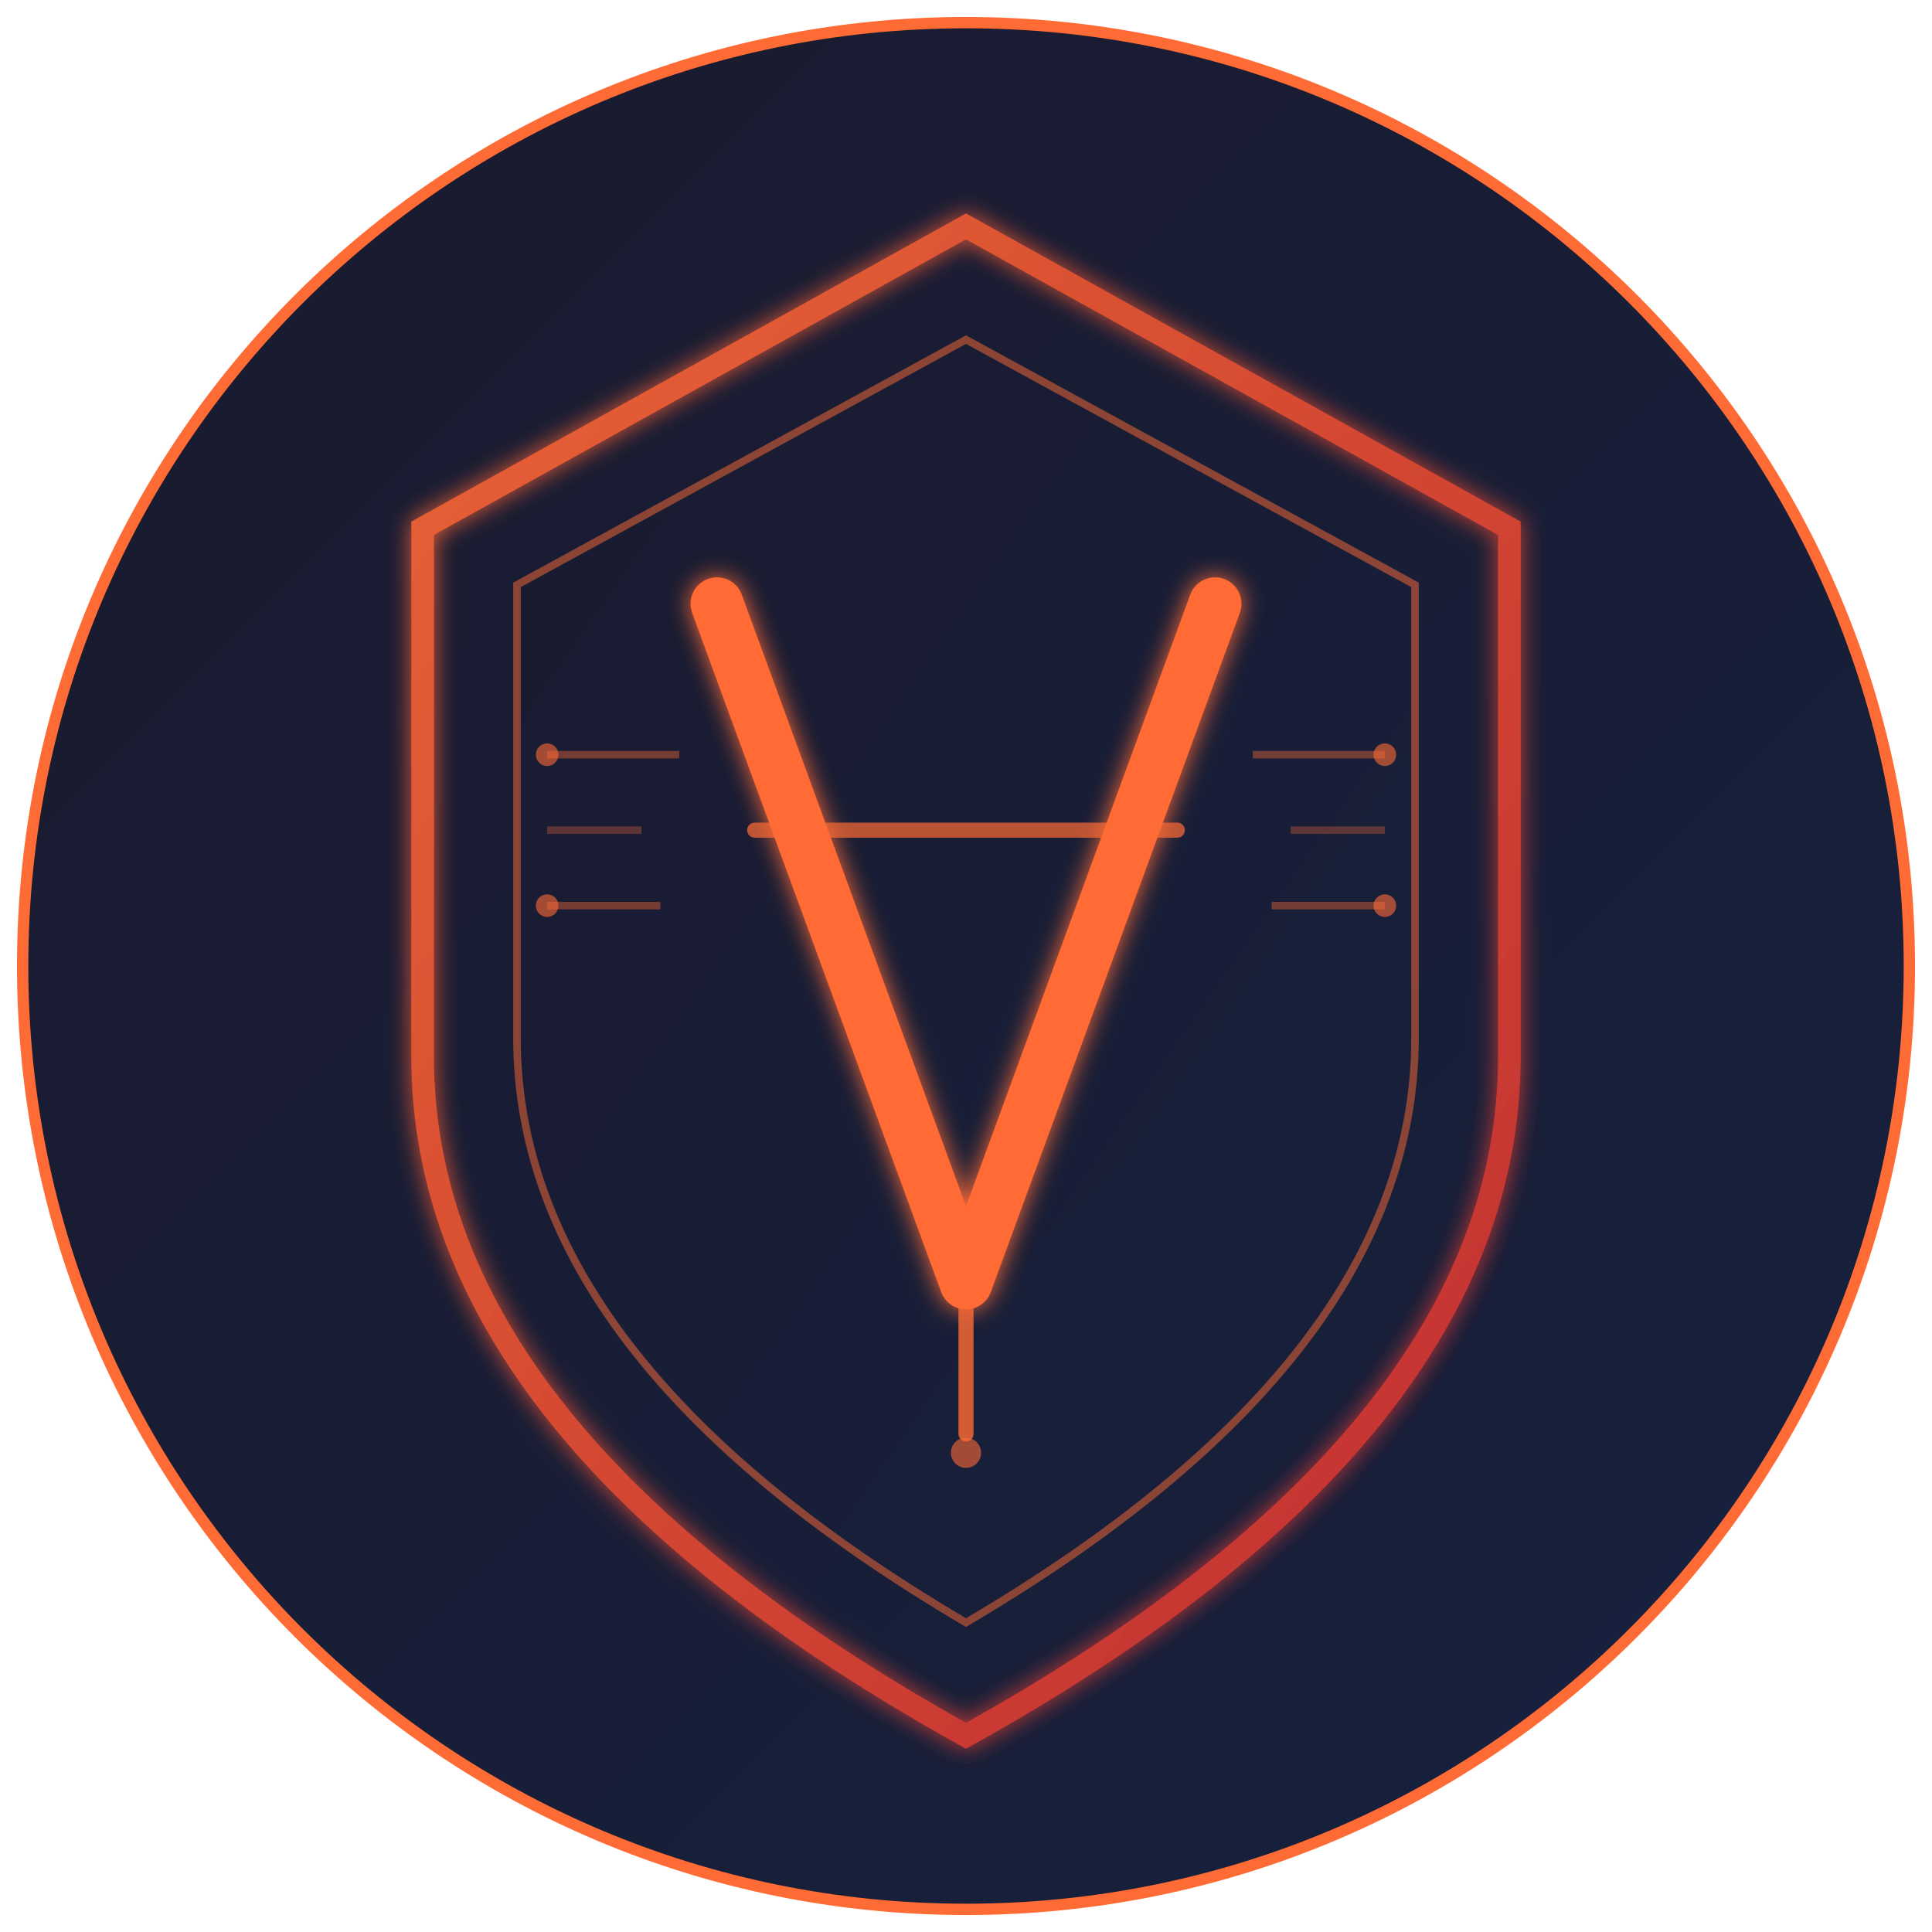
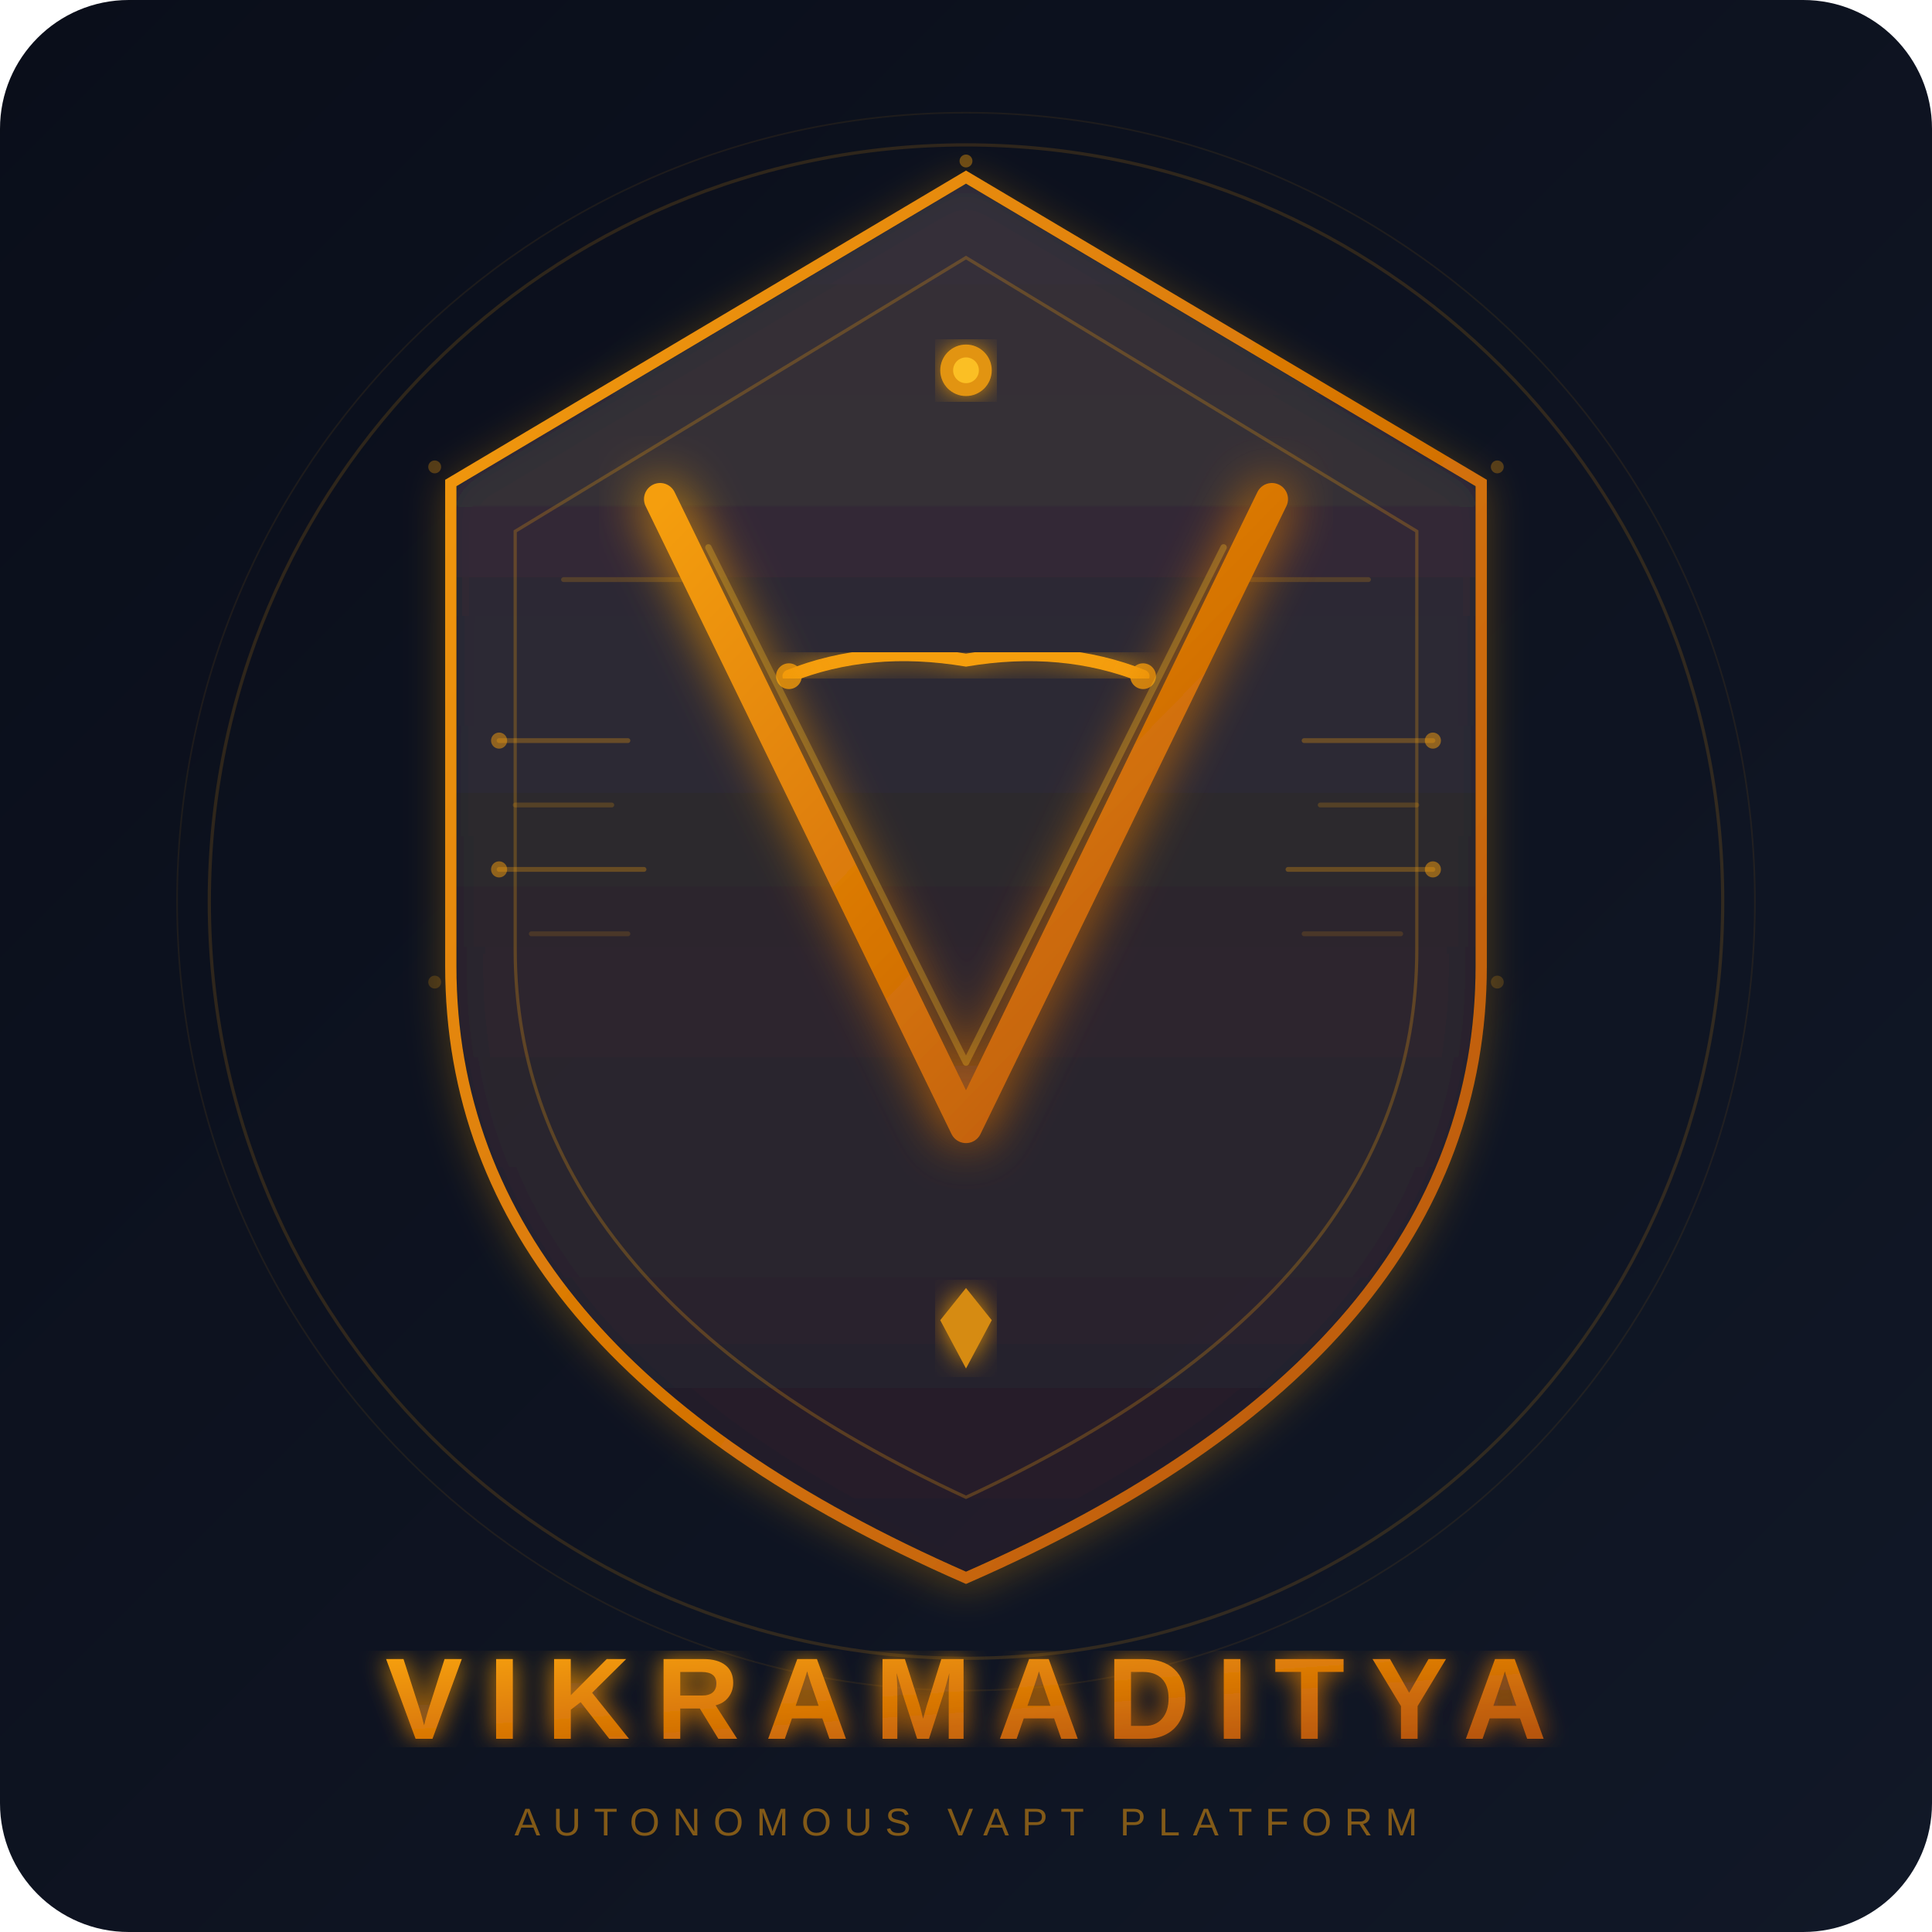
- <svg xmlns="http://www.w3.org/2000/svg" viewBox="0 0 512 512" width="512" height="512">
+ <svg xmlns="http://www.w3.org/2000/svg" viewBox="0 0 600 600" width="600" height="600">
  <defs>
-     <linearGradient id="shield" x1="0%" y1="0%" x2="100%" y2="100%">
-       <stop offset="0%" style="stop-color:#ff6b35;stop-opacity:1" />
-       <stop offset="100%" style="stop-color:#d32f2f;stop-opacity:1" />
+     <linearGradient id="bgGrad" x1="0%" y1="0%" x2="100%" y2="100%">
+       <stop offset="0%" stop-color="#0a0e1a" />
+       <stop offset="100%" stop-color="#111827" />
    </linearGradient>
-     <linearGradient id="inner" x1="0%" y1="0%" x2="100%" y2="100%">
-       <stop offset="0%" style="stop-color:#1a1a2e;stop-opacity:1" />
-       <stop offset="100%" style="stop-color:#16213e;stop-opacity:1" />
+     <linearGradient id="goldGrad" x1="0%" y1="0%" x2="100%" y2="100%">
+       <stop offset="0%" stop-color="#f59e0b" />
+       <stop offset="50%" stop-color="#d97706" />
+       <stop offset="100%" stop-color="#b45309" />
+     </linearGradient>
+     <linearGradient id="swordGrad" x1="50%" y1="0%" x2="50%" y2="100%">
+       <stop offset="0%" stop-color="#fbbf24" />
+       <stop offset="40%" stop-color="#f59e0b" />
+       <stop offset="100%" stop-color="#92400e" />
+     </linearGradient>
+     <linearGradient id="shieldFill" x1="50%" y1="0%" x2="50%" y2="100%">
+       <stop offset="0%" stop-color="#1e293b" stop-opacity="0.9" />
+       <stop offset="100%" stop-color="#0f172a" stop-opacity="0.95" />
    </linearGradient>
    <filter id="glow">
-       <feGaussianBlur stdDeviation="3" result="coloredBlur" />
+       <feGaussianBlur stdDeviation="4" result="blur" />
      <feMerge>
-         <feMergeNode in="coloredBlur" />
+         <feMergeNode in="blur" />
        <feMergeNode in="SourceGraphic" />
      </feMerge>
    </filter>
+     <filter id="softGlow">
+       <feGaussianBlur stdDeviation="8" result="blur" />
+       <feMerge>
+         <feMergeNode in="blur" />
+         <feMergeNode in="SourceGraphic" />
+       </feMerge>
+     </filter>
+     <filter id="shadow">
+       <feDropShadow dx="0" dy="2" stdDeviation="6" flood-color="#f59e0b" flood-opacity="0.3" />
+     </filter>
  </defs>
-   <circle cx="256" cy="256" r="250" fill="url(#inner)" stroke="#ff6b35" stroke-width="3" />
-   <path d="M256 60 L400 140 L400 280 Q400 380 256 460 Q112 380 112 280 L112 140 Z" fill="none" stroke="url(#shield)" stroke-width="6" opacity="0.9" filter="url(#glow)" />
-   <path d="M256 90 L375 155 L375 275 Q375 360 256 430 Q137 360 137 275 L137 155 Z" fill="url(#inner)" stroke="#ff6b35" stroke-width="2" opacity="0.5" />
-   <path d="M190 160 L256 340 L322 160" fill="none" stroke="#ff6b35" stroke-width="14" stroke-linecap="round" stroke-linejoin="round" filter="url(#glow)" />
-   <line x1="200" y1="220" x2="312" y2="220" stroke="#ff6b35" stroke-width="4" stroke-linecap="round" opacity="0.7" />
-   <line x1="145" y1="200" x2="180" y2="200" stroke="#ff6b35" stroke-width="2" opacity="0.4" />
-   <line x1="145" y1="220" x2="170" y2="220" stroke="#ff6b35" stroke-width="2" opacity="0.3" />
-   <line x1="145" y1="240" x2="175" y2="240" stroke="#ff6b35" stroke-width="2" opacity="0.4" />
-   <line x1="332" y1="200" x2="367" y2="200" stroke="#ff6b35" stroke-width="2" opacity="0.4" />
-   <line x1="342" y1="220" x2="367" y2="220" stroke="#ff6b35" stroke-width="2" opacity="0.3" />
-   <line x1="337" y1="240" x2="367" y2="240" stroke="#ff6b35" stroke-width="2" opacity="0.4" />
-   <circle cx="145" cy="200" r="3" fill="#ff6b35" opacity="0.6" />
-   <circle cx="145" cy="240" r="3" fill="#ff6b35" opacity="0.6" />
-   <circle cx="367" cy="200" r="3" fill="#ff6b35" opacity="0.6" />
-   <circle cx="367" cy="240" r="3" fill="#ff6b35" opacity="0.6" />
-   <line x1="256" y1="340" x2="256" y2="380" stroke="#ff6b35" stroke-width="4" stroke-linecap="round" opacity="0.8" />
-   <circle cx="256" cy="385" r="4" fill="#ff6b35" opacity="0.6" />
+   <rect width="600" height="600" rx="40" fill="url(#bgGrad)" />
+   <circle cx="300" cy="280" r="235" fill="none" stroke="#f59e0b" stroke-width="1" opacity="0.15" />
+   <circle cx="300" cy="280" r="245" fill="none" stroke="#f59e0b" stroke-width="0.5" opacity="0.08" />
+   <path d="M300 55 L460 150 L460 300 Q460 420 300 490 Q140 420 140 300 L140 150 Z" fill="url(#shieldFill)" stroke="url(#goldGrad)" stroke-width="3.5" filter="url(#shadow)" />
+   <path d="M300 80 L440 165 L440 295 Q440 400 300 465 Q160 400 160 295 L160 165 Z" fill="none" stroke="#f59e0b" stroke-width="1" opacity="0.25" />
+   <line x1="175" y1="180" x2="220" y2="180" stroke="#f59e0b" stroke-width="1.5" opacity="0.2" stroke-linecap="round" />
+   <line x1="380" y1="180" x2="425" y2="180" stroke="#f59e0b" stroke-width="1.5" opacity="0.2" stroke-linecap="round" />
+   <line x1="300" y1="120" x2="300" y2="410" stroke="url(#swordGrad)" stroke-width="5" stroke-linecap="round" filter="url(#glow)" />
+   <circle cx="300" cy="115" r="8" fill="#f59e0b" opacity="0.9" filter="url(#glow)" />
+   <circle cx="300" cy="115" r="4" fill="#fbbf24" />
+   <path d="M245 210 Q270 200 300 205 Q330 200 355 210" fill="none" stroke="#f59e0b" stroke-width="4" stroke-linecap="round" filter="url(#glow)" />
+   <circle cx="245" cy="210" r="4" fill="#f59e0b" opacity="0.8" />
+   <circle cx="355" cy="210" r="4" fill="#f59e0b" opacity="0.8" />
+   <path d="M205 155 L300 350 L395 155" fill="none" stroke="url(#goldGrad)" stroke-width="10" stroke-linecap="round" stroke-linejoin="round" filter="url(#softGlow)" />
+   <path d="M220 170 L300 330 L380 170" fill="none" stroke="#fbbf24" stroke-width="2" stroke-linecap="round" stroke-linejoin="round" opacity="0.3" />
+   <path d="M300 400 L308 410 L300 425 L292 410 Z" fill="#f59e0b" opacity="0.85" filter="url(#glow)" />
+   <line x1="155" y1="230" x2="195" y2="230" stroke="#f59e0b" stroke-width="1.5" opacity="0.3" stroke-linecap="round" />
+   <line x1="160" y1="250" x2="190" y2="250" stroke="#f59e0b" stroke-width="1.5" opacity="0.2" stroke-linecap="round" />
+   <line x1="155" y1="270" x2="200" y2="270" stroke="#f59e0b" stroke-width="1.5" opacity="0.3" stroke-linecap="round" />
+   <line x1="165" y1="290" x2="195" y2="290" stroke="#f59e0b" stroke-width="1.5" opacity="0.15" stroke-linecap="round" />
+   <circle cx="155" cy="230" r="2.5" fill="#f59e0b" opacity="0.5" />
+   <circle cx="155" cy="270" r="2.5" fill="#f59e0b" opacity="0.5" />
+   <line x1="405" y1="230" x2="445" y2="230" stroke="#f59e0b" stroke-width="1.5" opacity="0.3" stroke-linecap="round" />
+   <line x1="410" y1="250" x2="440" y2="250" stroke="#f59e0b" stroke-width="1.5" opacity="0.2" stroke-linecap="round" />
+   <line x1="400" y1="270" x2="445" y2="270" stroke="#f59e0b" stroke-width="1.5" opacity="0.3" stroke-linecap="round" />
+   <line x1="405" y1="290" x2="435" y2="290" stroke="#f59e0b" stroke-width="1.5" opacity="0.15" stroke-linecap="round" />
+   <circle cx="445" cy="230" r="2.5" fill="#f59e0b" opacity="0.5" />
+   <circle cx="445" cy="270" r="2.5" fill="#f59e0b" opacity="0.5" />
+   <circle cx="300" cy="50" r="2" fill="#f59e0b" opacity="0.4" />
+   <circle cx="465" cy="145" r="2" fill="#f59e0b" opacity="0.3" />
+   <circle cx="135" cy="145" r="2" fill="#f59e0b" opacity="0.3" />
+   <circle cx="465" cy="305" r="2" fill="#f59e0b" opacity="0.2" />
+   <circle cx="135" cy="305" r="2" fill="#f59e0b" opacity="0.2" />
+   <text x="300" y="540" text-anchor="middle" font-family="'Segoe UI', 'Helvetica Neue', Arial, sans-serif" font-size="36" font-weight="700" letter-spacing="8" fill="url(#goldGrad)" filter="url(#glow)">
+     VIKRAMADITYA
+   </text>
+   <text x="300" y="570" text-anchor="middle" font-family="'Segoe UI', 'Helvetica Neue', Arial, sans-serif" font-size="12" font-weight="400" letter-spacing="4" fill="#f59e0b" opacity="0.5">
+     AUTONOMOUS VAPT PLATFORM
+   </text>
</svg>
